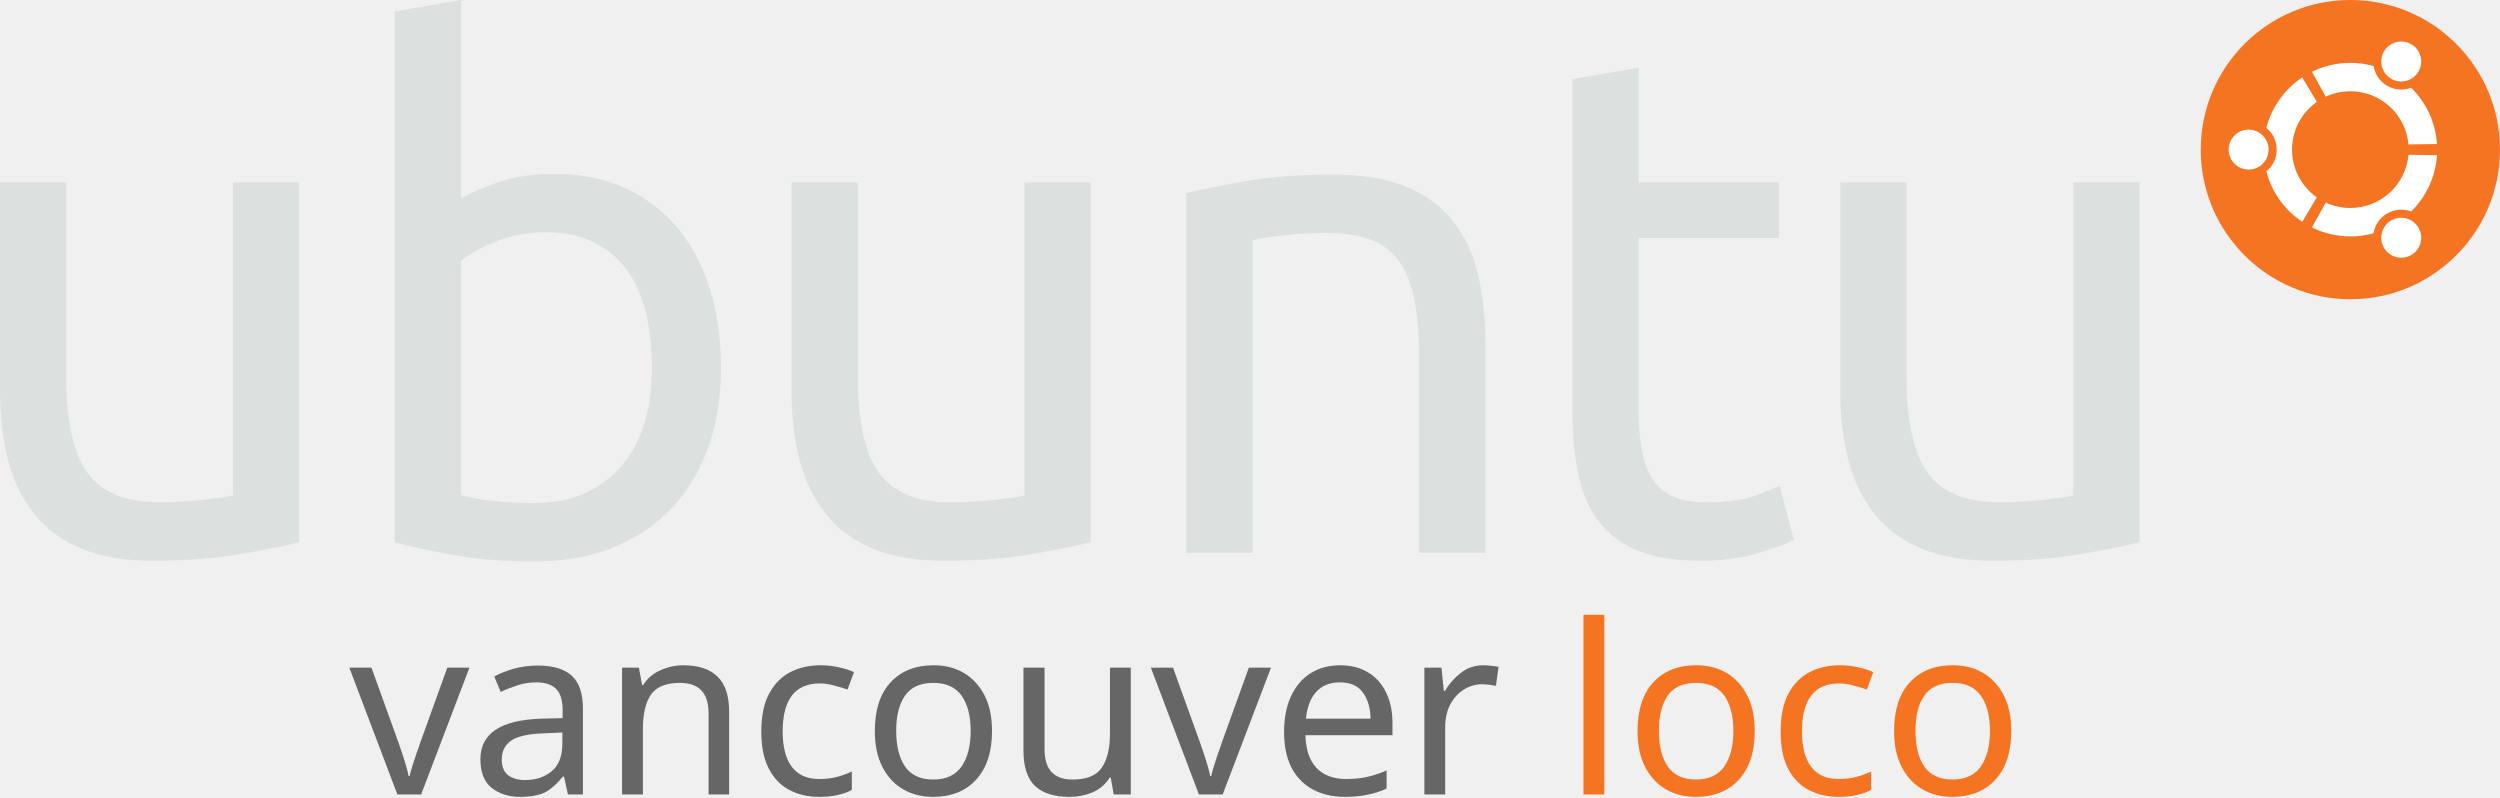
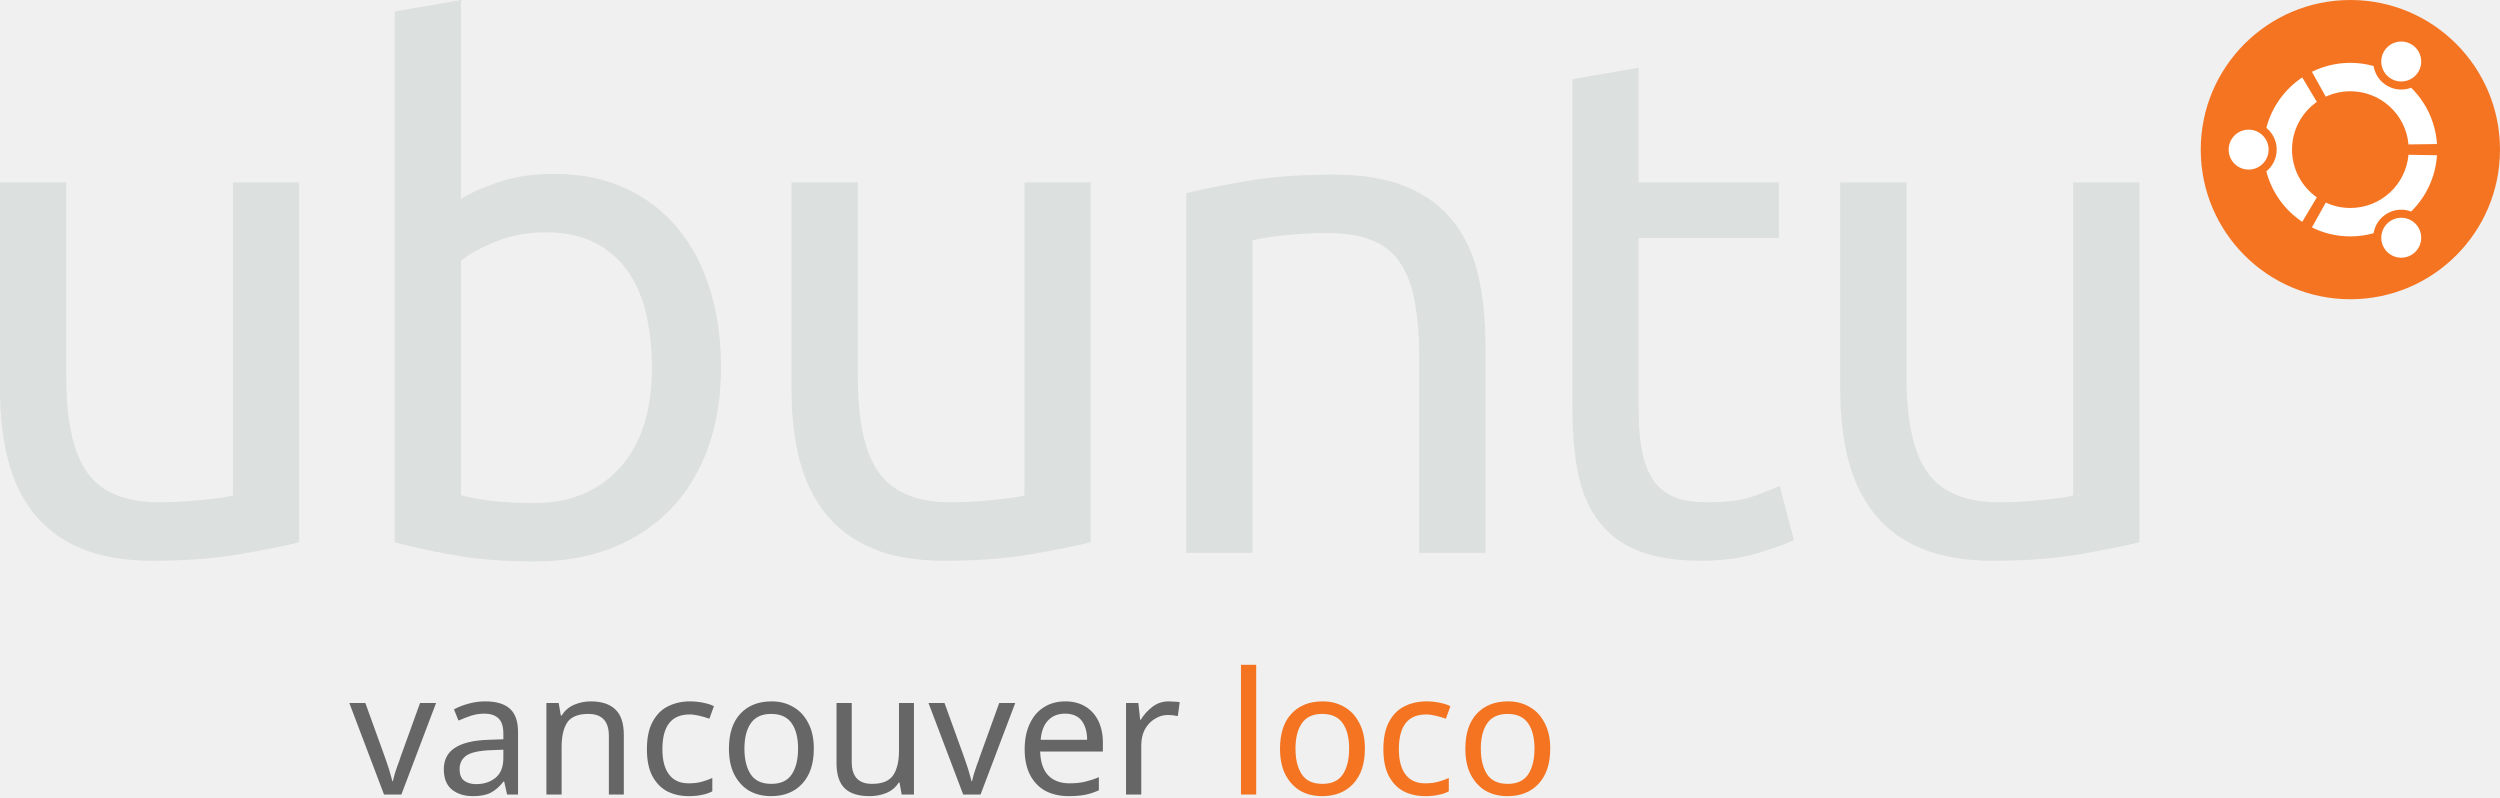
<svg xmlns="http://www.w3.org/2000/svg" id="svg2" version="1.1" width="146.323" height="46.699">
  <defs id="defs6">
    <clipPath id="clipPath18" clipPathUnits="userSpaceOnUse">
      <path id="path20" d="m 161.547,803.677 348.662,0 0,-765.354 -348.662,0 0,765.354 z" />
    </clipPath>
    <clipPath id="clipPath18-8" clipPathUnits="userSpaceOnUse">
      <path id="path20-2" d="m 161.547,803.677 348.662,0 0,-765.354 -348.662,0 0,765.354 z" />
    </clipPath>
    <filter id="filter3850" x="0" y="0" width="1" height="1" color-interpolation-filters="sRGB">
      <feColorMatrix id="feColorMatrix3852" type="saturate" values="1" result="fbSourceGraphic" />
      <feColorMatrix id="feColorMatrix3854" in="fbSourceGraphic" values="-1 0 0 0 1 0 -1 0 0 1 0 0 -1 0 1 0 0 0 1 0 " />
    </filter>
    <filter id="filter3856" x="0" y="0" width="1" height="1" color-interpolation-filters="sRGB">
      <feColorMatrix id="feColorMatrix3858" type="saturate" values="1" result="fbSourceGraphic" />
      <feColorMatrix id="feColorMatrix3860" in="fbSourceGraphic" values="-1 0 0 0 1 0 -1 0 0 1 0 0 -1 0 1 0 0 0 1 0 " />
    </filter>
  </defs>
  <path style="fill:none;stroke:none" d="m 30.806,24.451 c 21.58,29.185 66.871,36.068 96.089,14.405 30.548,-20.244 39.341,-65.054 19.312,-95.323 C 127.987,-87.209 84.749,-98.77 53.683,-81.429 20.829,-65.204 6.357,-22.083 22.405,10.75 c 2.279,4.858 5.077,9.487 8.402,13.702 z" id="path2932" />
  <g transform="matrix(0,-0.3089281,-0.3089281,0,146.3229,8.757493)" id="g7049-6">
    <path id="path7051-4" style="fill:#f47421;fill-opacity:1;fill-rule:nonzero;stroke:none" d="m 0,0 c -15.654,0 -28.345,12.691 -28.345,28.348 0,15.656 12.691,28.347 28.345,28.347 15.657,0 28.348,-12.691 28.348,-28.347 C 28.348,12.691 15.657,0 0,0" />
  </g>
  <g transform="matrix(0,-0.3089281,-0.3089281,0,139.9583,4.611987)" id="g7053-3">
    <path id="path7055-3" style="fill:#ffffff;fill-opacity:1;fill-rule:nonzero;stroke:none" d="m 0,0 c -1.046,-1.811 -0.426,-4.123 1.384,-5.168 1.81,-1.045 4.123,-0.426 5.169,1.384 1.044,1.809 0.424,4.123 -1.387,5.17 C 3.357,2.429 1.044,1.808 0,0 z m -24.473,7.746 c 0,1.663 0.37,3.242 1.028,4.656 l -4.712,2.629 c -1.089,-2.195 -1.703,-4.67 -1.703,-7.285 0,-1.522 0.211,-2.994 0.599,-4.393 1.521,-0.248 2.92,-1.15 3.752,-2.588 0.829,-1.437 0.912,-3.099 0.368,-4.539 2.752,-2.797 6.495,-4.619 10.663,-4.885 l 0.08,5.395 c -5.649,0.496 -10.075,5.234 -10.075,11.01 z m 22.111,0 c 0,-5.776 -4.429,-10.514 -10.075,-11.01 l 0.078,-5.395 c 4.17,0.266 7.913,2.088 10.664,4.885 -0.543,1.44 -0.46,3.102 0.368,4.539 0.831,1.438 2.232,2.34 3.752,2.588 0.386,1.399 0.598,2.871 0.598,4.393 0,2.615 -0.614,5.09 -1.702,7.285 l -4.712,-2.629 c 0.658,-1.414 1.029,-2.993 1.029,-4.656 z M -13.419,18.8 c 3.741,0 7.045,-1.859 9.046,-4.701 l 4.634,2.768 c -2.213,3.31 -5.596,5.773 -9.557,6.799 -0.975,-1.196 -2.459,-1.961 -4.123,-1.961 -1.661,0 -3.146,0.765 -4.12,1.961 -3.964,-1.024 -7.346,-3.487 -9.559,-6.799 l 4.635,-2.768 c 2,2.842 5.305,4.701 9.044,4.701 z M -26.835,-0.002 c -1.045,1.81 -3.358,2.431 -5.168,1.386 -1.81,-1.045 -2.43,-3.359 -1.385,-5.168 1.045,-1.81 3.358,-2.432 5.168,-1.386 1.81,1.045 2.43,3.359 1.385,5.168 z m 17.202,27.021 c 0,2.092 -1.694,3.787 -3.786,3.787 -2.089,0 -3.783,-1.695 -3.783,-3.787 0,-2.088 1.694,-3.783 3.783,-3.783 2.092,0 3.786,1.695 3.786,3.783" />
  </g>
  <g id="g7089" transform="matrix(0,-0.3089281,-0.3089281,0,203.22,178.7462)" style="filter:url(#filter3856)">
    <g id="g7057" transform="translate(475.8753,601.13)">
      <path d="m 0,0 c -0.723,2.881 -1.486,6.681 -2.295,11.405 -0.811,4.726 -1.215,10.192 -1.215,16.401 0,5.399 0.789,9.945 2.362,13.634 1.573,3.691 3.8,6.66 6.681,8.909 2.879,2.25 6.277,3.87 10.192,4.859 3.916,0.991 8.254,1.485 13.026,1.485 l 39.414,0 0,-12.554 -36.714,0 C 22.9,44.139 16.781,42.79 13.094,40.09 9.402,37.39 7.558,32.847 7.558,26.456 c 0,-1.349 0.044,-2.744 0.136,-4.184 0.088,-1.439 0.202,-2.788 0.337,-4.05 0.135,-1.259 0.27,-2.406 0.404,-3.442 0.135,-1.033 0.292,-1.775 0.472,-2.227 l 59.258,0 L 68.165,0 0,0" style="fill:#231f20;fill-opacity:1;fill-rule:nonzero;stroke:none" id="path7059" />
    </g>
    <g id="g7061" transform="translate(484.7823,570.49)">
      <path d="m 0,0 c -0.36,-1.259 -0.697,-3.037 -1.011,-5.332 -0.316,-2.294 -0.472,-5.151 -0.472,-8.571 0,-6.75 2.227,-12.149 6.68,-16.198 4.456,-4.05 10.777,-6.075 18.966,-6.075 3.598,0 6.973,0.361 10.123,1.08 3.15,0.722 5.872,1.89 8.166,3.51 2.295,1.62 4.095,3.712 5.4,6.277 1.304,2.564 1.957,5.648 1.957,9.246 0,3.421 -0.586,6.57 -1.753,9.449 C 46.884,-3.733 45.669,-1.529 44.41,0 L 0,0 z m 56.153,0 c 0.99,-1.529 2.026,-3.847 3.105,-6.952 1.081,-3.104 1.62,-6.681 1.62,-10.731 0,-5.039 -0.9,-9.516 -2.699,-13.431 -1.802,-3.914 -4.32,-7.221 -7.56,-9.921 -3.238,-2.699 -7.11,-4.745 -11.609,-6.142 -4.499,-1.394 -9.448,-2.092 -14.847,-2.092 -5.67,0 -10.778,0.833 -15.321,2.498 -4.544,1.665 -8.392,4.028 -11.54,7.086 -3.152,3.06 -5.581,6.749 -7.291,11.068 -1.707,4.32 -2.563,9.18 -2.563,14.579 0,5.85 0.405,11.024 1.215,15.523 0.81,4.5 1.619,8.19 2.43,11.068 l 100.562,0 L 93.814,0 56.153,0" style="fill:#231f20;fill-opacity:1;fill-rule:nonzero;stroke:none" id="path7063" />
    </g>
    <g id="g7065" transform="translate(475.8753,451.165)">
      <path d="m 0,0 c -0.723,2.883 -1.486,6.683 -2.295,11.408 -0.811,4.724 -1.215,10.191 -1.215,16.4 0,5.399 0.789,9.944 2.362,13.633 1.573,3.691 3.8,6.661 6.681,8.909 2.879,2.251 6.277,3.871 10.192,4.86 3.916,0.991 8.254,1.485 13.026,1.485 l 39.414,0 0,-12.554 -36.714,0 c -8.551,0 -14.67,-1.35 -18.357,-4.05 -3.692,-2.699 -5.536,-7.242 -5.536,-13.633 0,-1.35 0.044,-2.744 0.136,-4.184 0.088,-1.439 0.202,-2.788 0.337,-4.05 0.135,-1.259 0.27,-2.406 0.404,-3.442 0.135,-1.034 0.292,-1.776 0.472,-2.227 l 59.258,0 L 68.165,0 0,0" style="fill:#231f20;fill-opacity:1;fill-rule:nonzero;stroke:none" id="path7067" />
    </g>
    <g id="g7069" transform="translate(542.0163,433.082)">
      <path d="m 0,0 c 0.719,-2.881 1.484,-6.704 2.295,-11.475 0.81,-4.77 1.214,-10.257 1.214,-16.466 0,-5.58 -0.789,-10.213 -2.361,-13.904 -1.576,-3.69 -3.78,-6.637 -6.614,-8.842 -2.836,-2.203 -6.234,-3.756 -10.192,-4.657 -3.961,-0.898 -8.325,-1.351 -13.094,-1.351 l -39.414,0 0,12.555 36.715,0 c 4.32,0 8.008,0.293 11.068,0.877 3.058,0.585 5.534,1.55 7.424,2.902 1.891,1.35 3.261,3.149 4.118,5.398 0.855,2.251 1.282,5.043 1.282,8.369 0,1.352 -0.046,2.749 -0.135,4.184 -0.091,1.444 -0.203,2.815 -0.339,4.119 -0.134,1.305 -0.293,2.476 -0.471,3.509 -0.182,1.036 -0.317,1.778 -0.405,2.227 l -59.257,0 0,12.555 L 0,0" style="fill:#231f20;fill-opacity:1;fill-rule:nonzero;stroke:none" id="path7071" />
    </g>
    <g id="g7073" transform="translate(544.0403,347.367)">
      <path d="m 0,0 0,-26.592 -10.528,0 0,26.592 -32.396,0 c -3.51,0 -6.412,-0.267 -8.706,-0.81 -2.296,-0.539 -4.096,-1.349 -5.4,-2.43 -1.305,-1.078 -2.228,-2.427 -2.766,-4.049 -0.541,-1.62 -0.811,-3.507 -0.811,-5.668 0,-3.869 0.426,-6.929 1.282,-9.179 0.855,-2.248 1.462,-3.78 1.822,-4.588 l -10.258,-2.701 c -0.631,1.261 -1.441,3.487 -2.429,6.681 -0.99,3.196 -1.485,6.817 -1.485,10.868 0,4.769 0.606,8.705 1.822,11.809 1.215,3.107 3.038,5.603 5.467,7.491 2.43,1.891 5.42,3.219 8.977,3.983 3.553,0.765 7.67,1.148 12.35,1.148 l 62.632,0 L 21.732,0 0,0" style="fill:#231f20;fill-opacity:1;fill-rule:nonzero;stroke:none" id="path7075" />
    </g>
    <g id="g7077" transform="translate(475.8753,252.475)">
      <path d="m 0,0 c -0.723,2.883 -1.486,6.684 -2.295,11.406 -0.811,4.727 -1.215,10.192 -1.215,16.403 0,5.398 0.789,9.943 2.362,13.63 1.573,3.694 3.8,6.663 6.681,8.911 2.879,2.25 6.277,3.869 10.192,4.859 3.916,0.992 8.254,1.486 13.026,1.486 l 39.414,0 0,-12.554 -36.714,0 c -8.551,0 -14.67,-1.35 -18.357,-4.049 -3.692,-2.7 -5.536,-7.242 -5.536,-13.635 0,-1.35 0.044,-2.742 0.136,-4.184 0.088,-1.437 0.202,-2.789 0.337,-4.048 0.135,-1.26 0.27,-2.407 0.404,-3.444 0.135,-1.033 0.292,-1.775 0.472,-2.226 l 59.258,0 L 68.165,0 0,0" style="fill:#231f20;fill-opacity:1;fill-rule:nonzero;stroke:none" id="path7079" />
    </g>
  </g>
-   <text style="font-size:3.707px;fill:#f47421;fill-opacity:1" y="46.503" x="20.444" id="text7081">
-     <tspan y="46.503" x="20.444" id="tspan7083" style="font-size:13.84px;font-variant:normal;font-weight:normal;font-stretch:normal;writing-mode:lr-tb;fill:#f47421;fill-opacity:1;fill-rule:nonzero;stroke:none;font-family:Ubuntu Beta;-inkscape-font-specification:UbuntuBeta-Regular">
-       <tspan id="tspan7085" style="fill:#666666">vancouver</tspan>
+   <text style="font-size:10px;fill:#f47421;fill-opacity:1;-inkscape-font-specification:Ubuntu;font-family:Ubuntu;font-weight:normal;font-style:normal;font-stretch:normal;font-variant:normal;text-anchor:start;text-align:start;writing-mode:lr;line-height:125%" y="46.503" x="20.444" id="text7081">
+     <tspan y="46.503" x="20.444" id="tspan7083" style="font-size:10px;font-variant:normal;font-weight:normal;font-stretch:normal;writing-mode:lr;fill:#f47421;fill-opacity:1;fill-rule:nonzero;stroke:none;font-family:Ubuntu;-inkscape-font-specification:Ubuntu;font-style:normal;text-anchor:start;text-align:start;line-height:125%">
+       <tspan id="tspan7085" style="fill:#666666;-inkscape-font-specification:Ubuntu;font-family:Ubuntu;font-weight:normal;font-style:normal;font-stretch:normal;font-variant:normal;font-size:10px;text-anchor:start;text-align:start;writing-mode:lr;line-height:125%">vancouver</tspan>
+ 
 loco</tspan>
  </text>
</svg>
